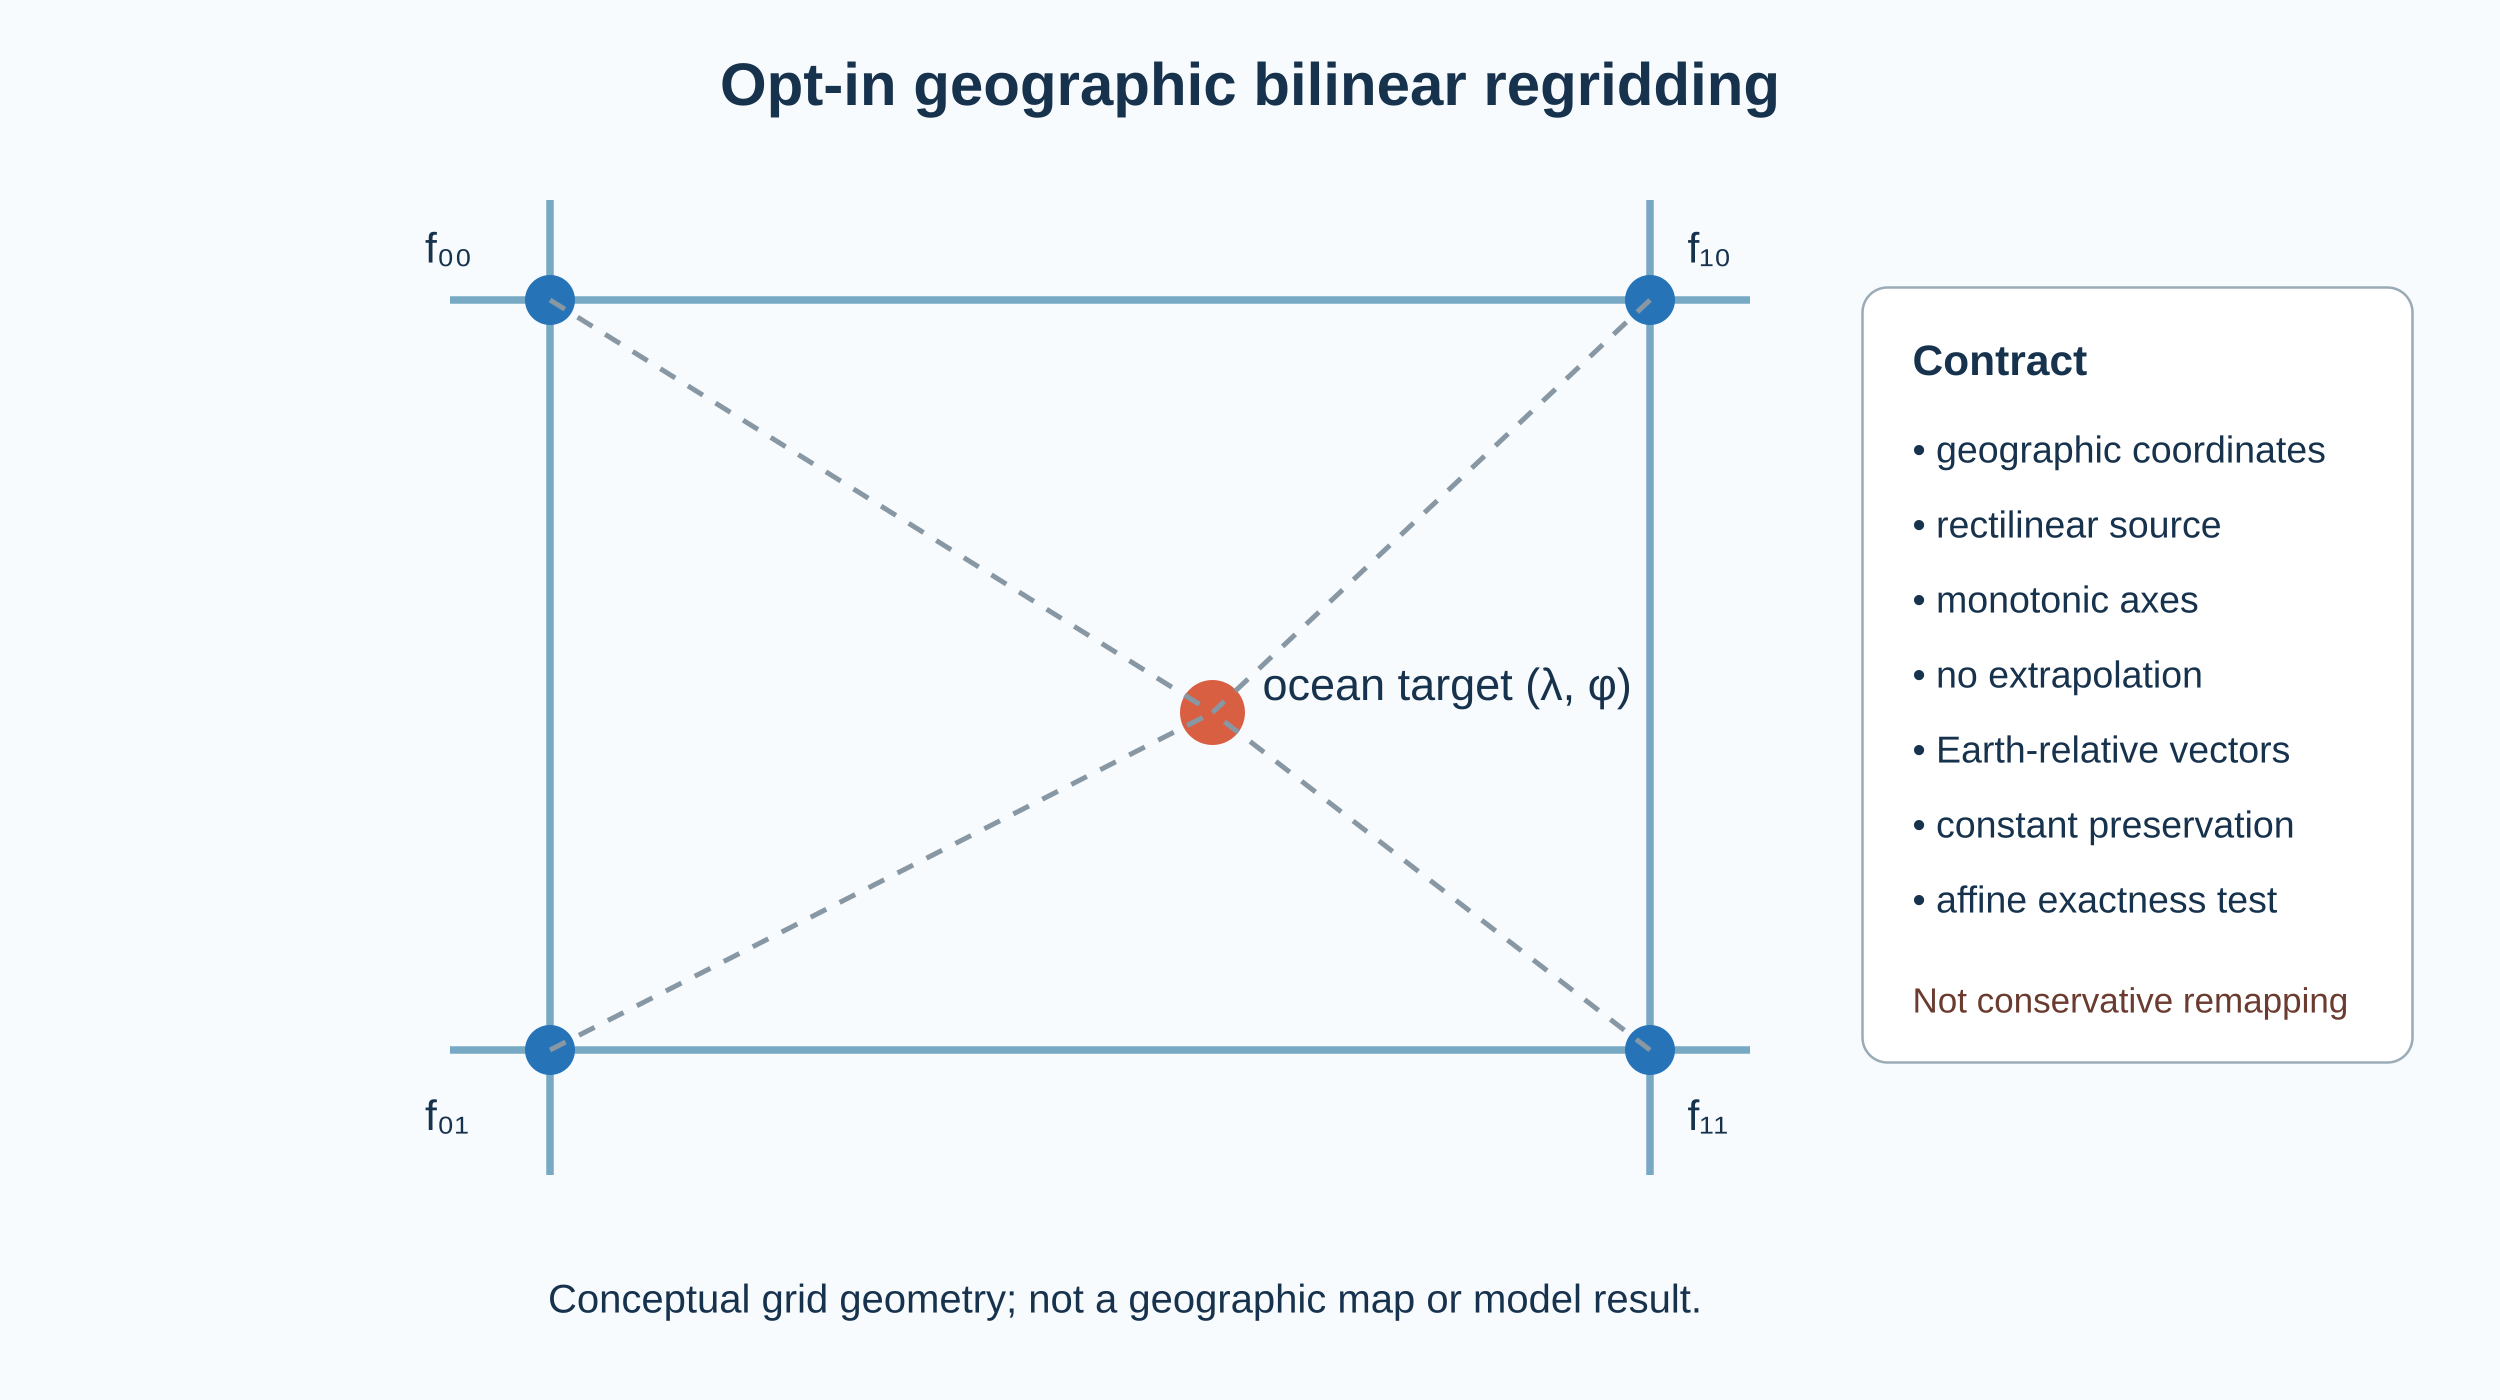
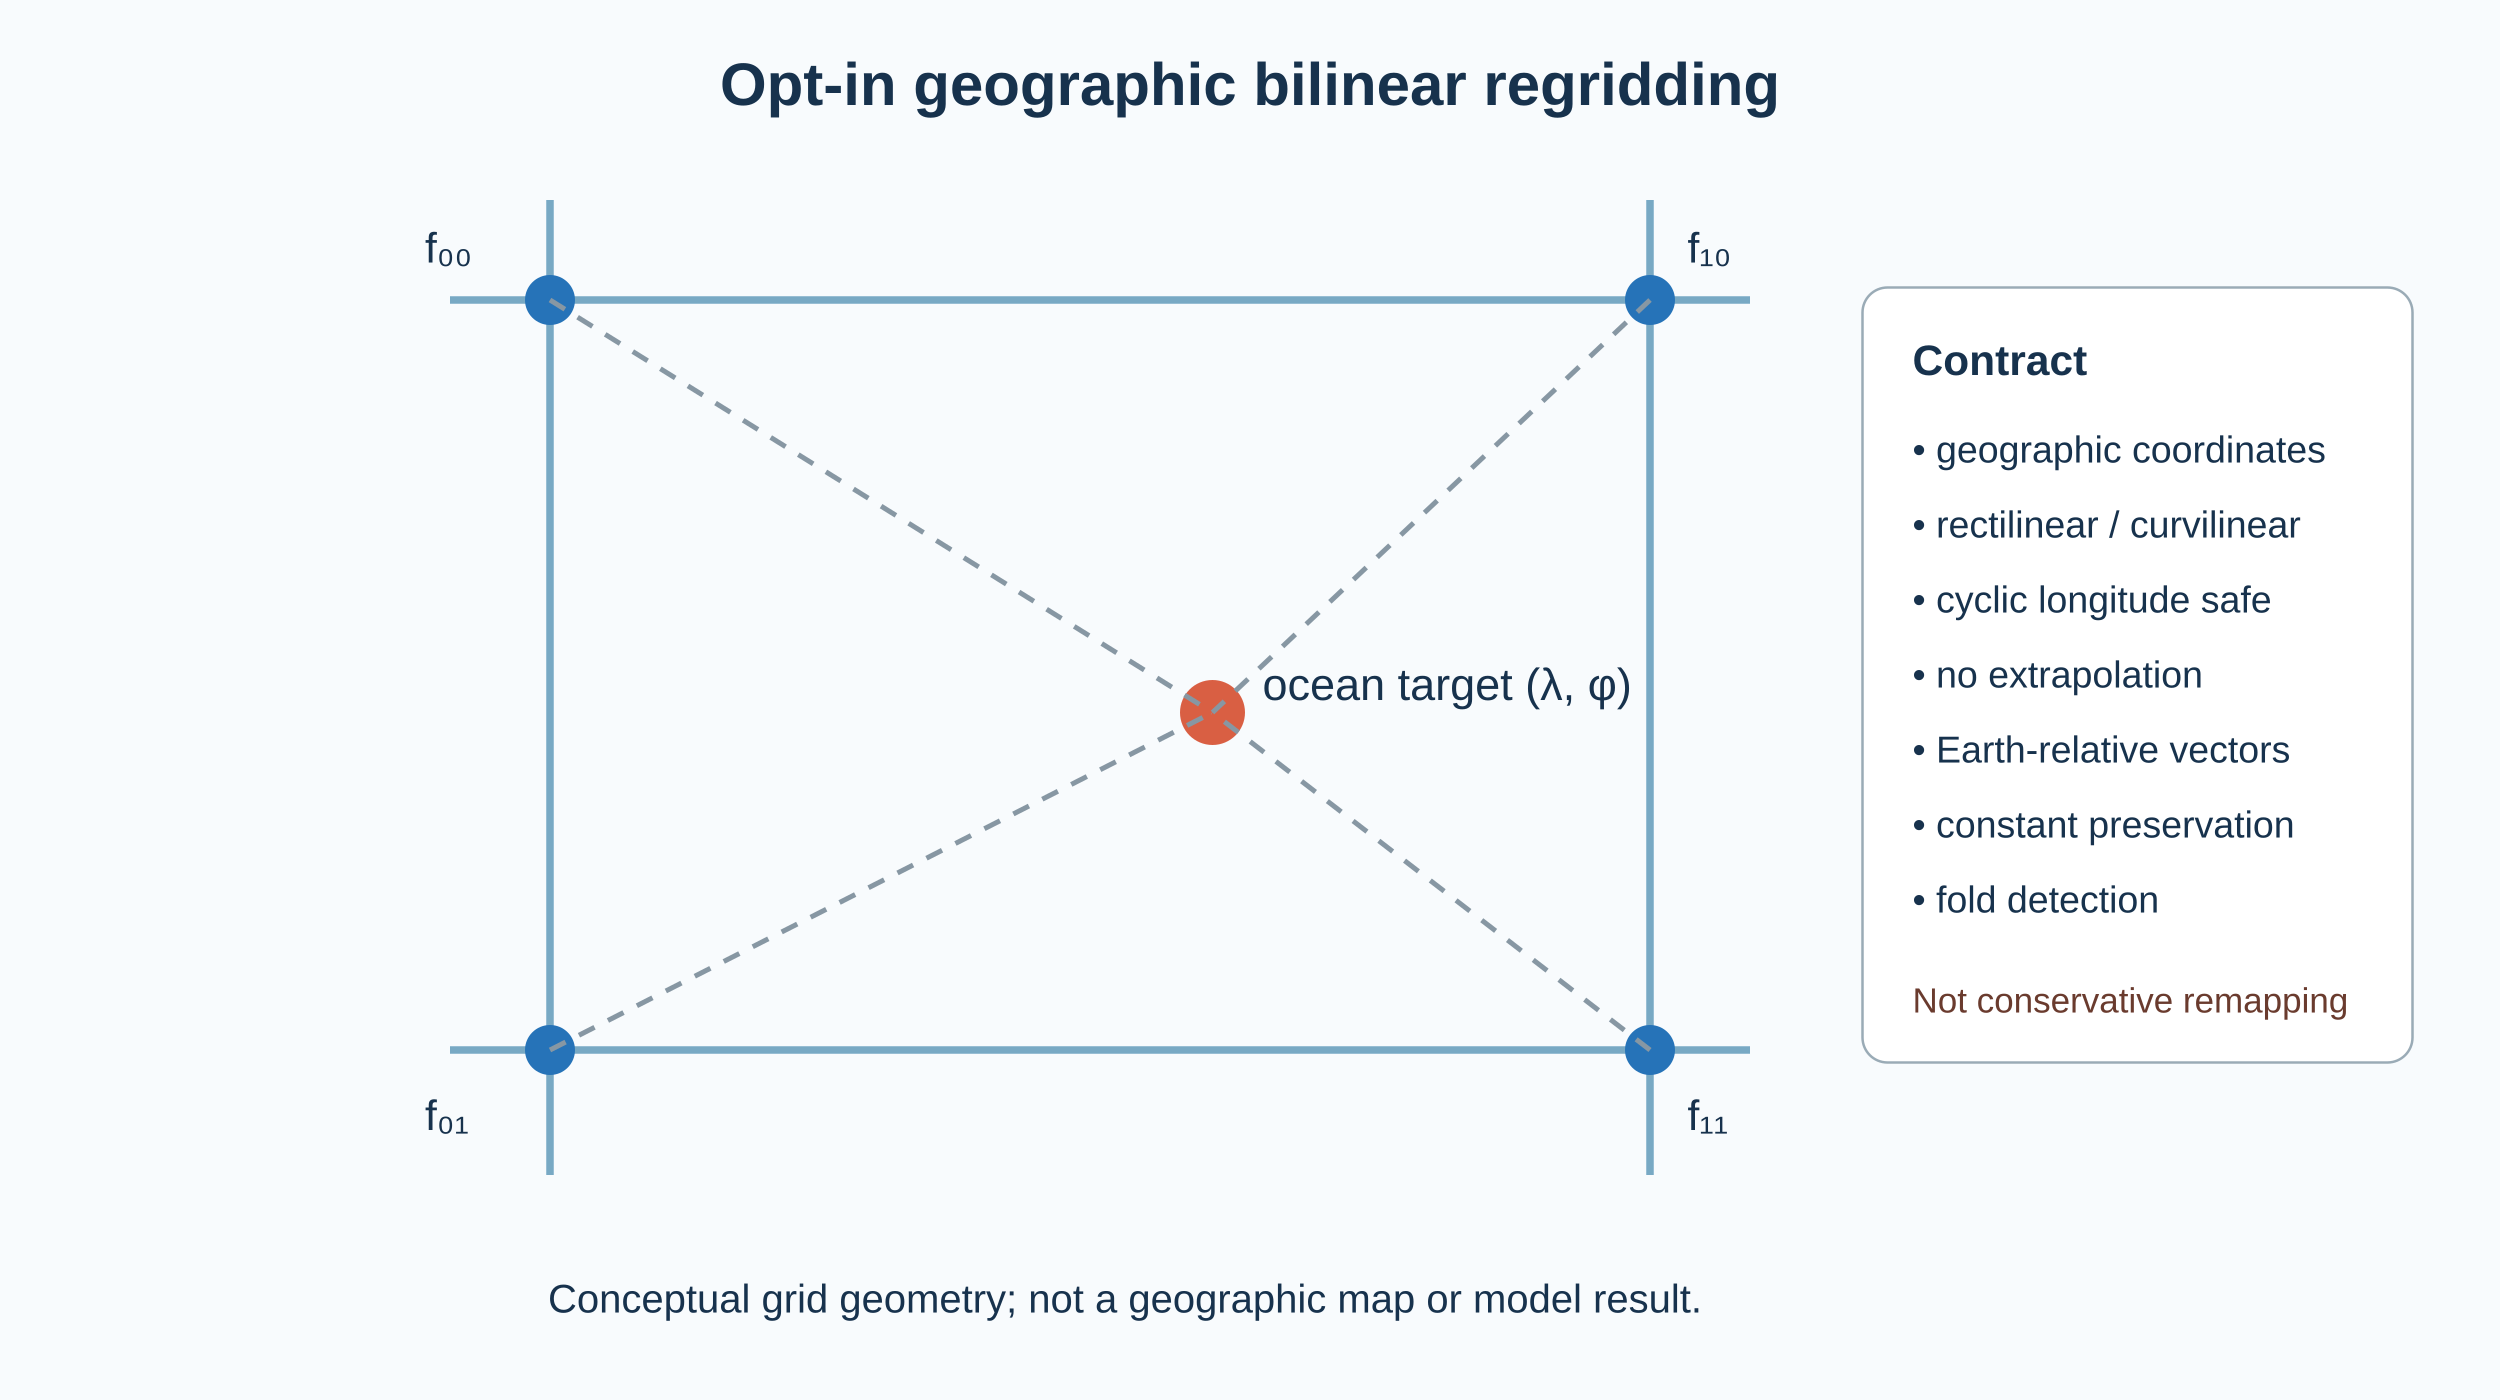
<svg xmlns="http://www.w3.org/2000/svg" width="1000" height="560" viewBox="0 0 1000 560" role="img" aria-labelledby="title desc">
  <rect width="1000" height="560" fill="#f8fbfd" />
  <g font-family="Arial,sans-serif" fill="#17324d">
    <text x="500" y="42" text-anchor="middle" font-size="24" font-weight="700">Opt-in geographic bilinear regridding</text>
    <g stroke="#78a9c4" stroke-width="3">
      <path d="M180 120H700M180 420H700M220 80V470M660 80V470" />
    </g>
    <g fill="#2673b8">
      <circle cx="220" cy="120" r="10" />
      <circle cx="660" cy="120" r="10" />
      <circle cx="220" cy="420" r="10" />
      <circle cx="660" cy="420" r="10" />
    </g>
    <g font-size="17">
      <text x="170" y="105">f₀₀</text>
      <text x="675" y="105">f₁₀</text>
      <text x="170" y="452">f₀₁</text>
      <text x="675" y="452">f₁₁</text>
    </g>
    <circle cx="485" cy="285" r="13" fill="#d95f43" />
    <text x="505" y="280" font-size="18">ocean target (λ, φ)</text>
    <path d="M220 120L485 285M660 120L485 285M220 420L485 285M660 420L485 285" stroke="#8797a3" stroke-width="2" stroke-dasharray="7 6" />
    <rect x="745" y="115" width="220" height="310" rx="10" fill="#fff" stroke="#9aabb6" />
    <text x="765" y="150" font-size="17" font-weight="700">Contract</text>
    <text x="765" y="185" font-size="15">• geographic coordinates</text>
-     <text x="765" y="215" font-size="15">• rectilinear source</text>
-     <text x="765" y="245" font-size="15">• monotonic axes</text>
+     <text x="765" y="215" font-size="15">• rectilinear / curvilinear</text>
+     <text x="765" y="245" font-size="15">• cyclic longitude safe</text>
    <text x="765" y="275" font-size="15">• no extrapolation</text>
    <text x="765" y="305" font-size="15">• Earth-relative vectors</text>
    <text x="765" y="335" font-size="15">• constant preservation</text>
-     <text x="765" y="365" font-size="15">• affine exactness test</text>
+     <text x="765" y="365" font-size="15">• fold detection</text>
    <text x="765" y="405" font-size="14" fill="#6a3b2e">Not conservative remapping</text>
    <text x="450" y="525" text-anchor="middle" font-size="16">Conceptual grid geometry; not a geographic map or model result.</text>
  </g>
</svg>
